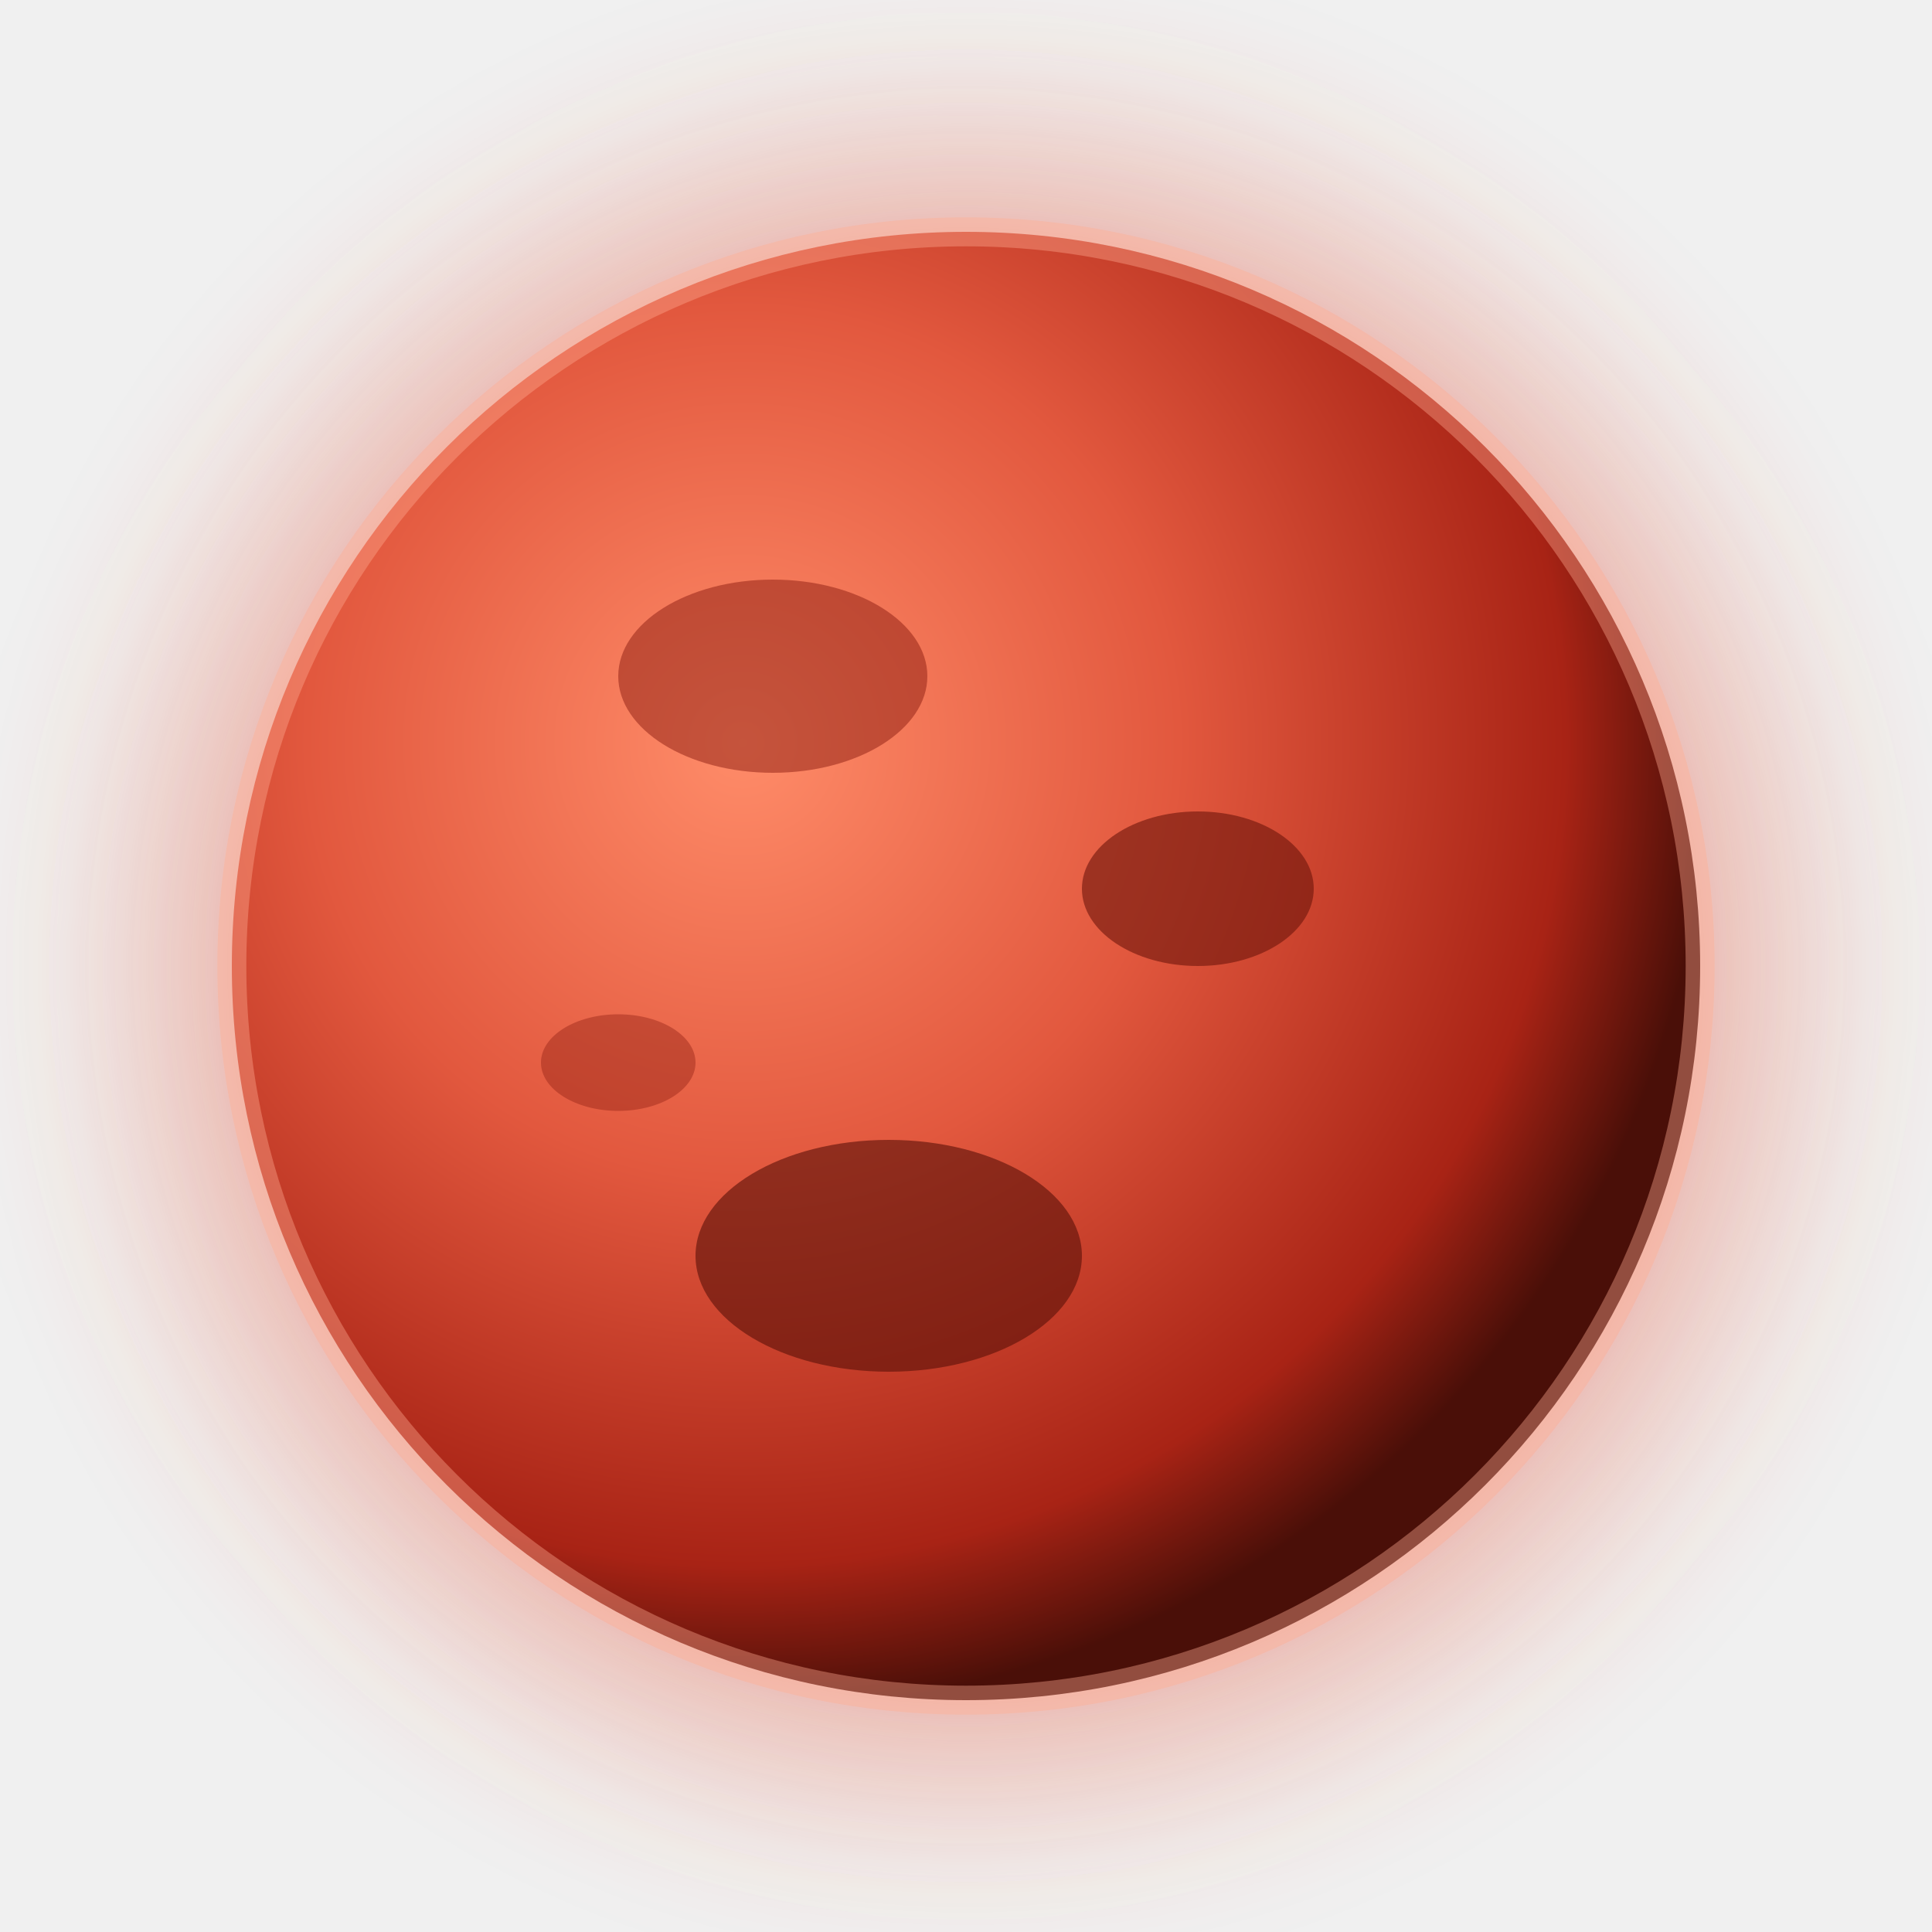
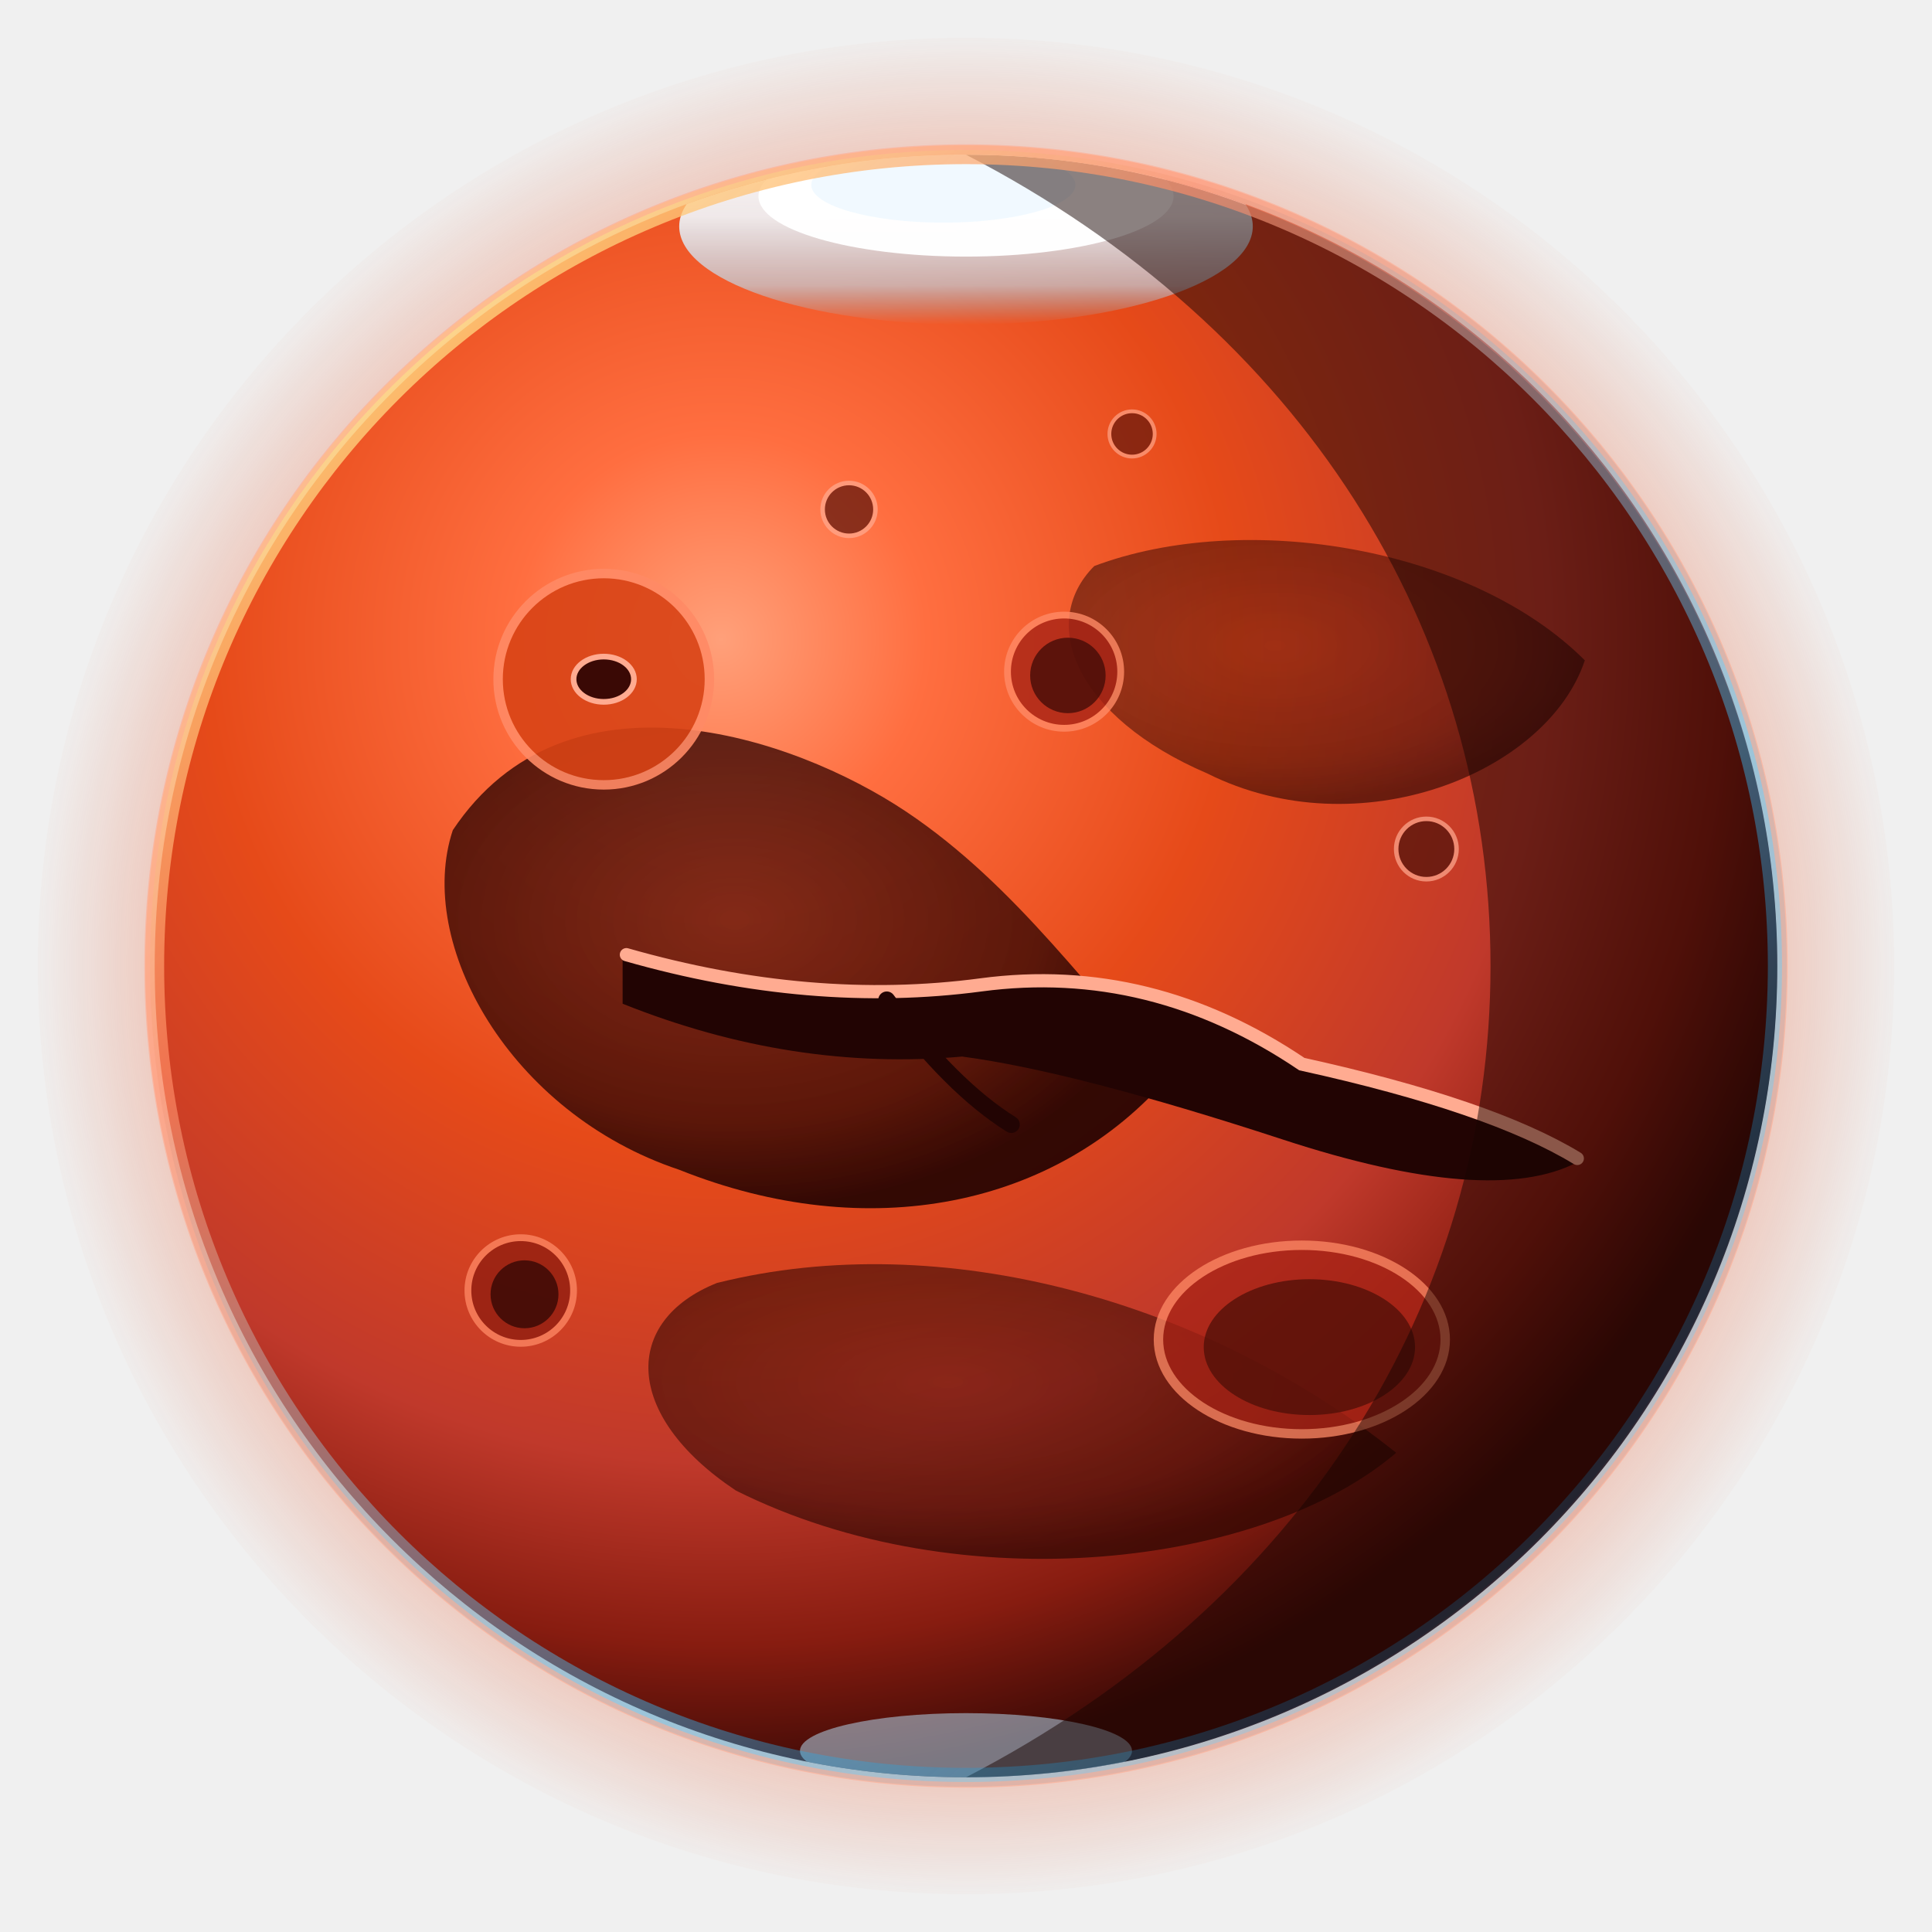
- <svg xmlns="http://www.w3.org/2000/svg" viewBox="0 0 100 100" width="100" height="100">
+ <svg xmlns="http://www.w3.org/2000/svg" viewBox="0 0 512 512" width="512" height="512">
  <defs>
-     <radialGradient id="marsGrad" cx="35%" cy="35%" r="65%">
-       <stop offset="0%" stop-color="#ff8c69" />
-       <stop offset="45%" stop-color="#e2583e" />
-       <stop offset="85%" stop-color="#a82315" />
-       <stop offset="100%" stop-color="#4a0f08" />
+     <radialGradient id="marsOuterGlow" cx="50%" cy="50%" r="50%">
+       <stop offset="76%" stop-color="#ff5722" stop-opacity="0.4" />
+       <stop offset="88%" stop-color="#e64a19" stop-opacity="0.2" />
+       <stop offset="100%" stop-color="#d84315" stop-opacity="0" />
    </radialGradient>
-     <radialGradient id="glowGrad" cx="50%" cy="50%" r="50%">
-       <stop offset="60%" stop-color="#e2583e" stop-opacity="0.6" />
-       <stop offset="100%" stop-color="#e2583e" stop-opacity="0" />
+     <radialGradient id="marsSphere" cx="35%" cy="30%" r="70%">
+       <stop offset="0%" stop-color="#ffa07a" />
+       <stop offset="18%" stop-color="#ff6e40" />
+       <stop offset="45%" stop-color="#e64a19" />
+       <stop offset="72%" stop-color="#c0392b" />
+       <stop offset="88%" stop-color="#871c10" />
+       <stop offset="100%" stop-color="#3d0a06" />
    </radialGradient>
-     <filter id="blur">
-       <feGaussianBlur stdDeviation="3" />
-     </filter>
+     <linearGradient id="marsLimb" x1="15%" y1="10%" x2="85%" y2="90%">
+       <stop offset="0%" stop-color="#ffe082" stop-opacity="0.9" />
+       <stop offset="25%" stop-color="#ff8a65" stop-opacity="0.75" />
+       <stop offset="70%" stop-color="#38bdf8" stop-opacity="0.5" />
+       <stop offset="100%" stop-color="#0284c7" stop-opacity="0.2" />
+     </linearGradient>
+     <linearGradient id="iceCapGrad" x1="50%" y1="0%" x2="50%" y2="100%">
+       <stop offset="0%" stop-color="#ffffff" stop-opacity="0.98" />
+       <stop offset="45%" stop-color="#f0f9ff" stop-opacity="0.9" />
+       <stop offset="80%" stop-color="#bae6fd" stop-opacity="0.6" />
+       <stop offset="100%" stop-color="#7dd3fc" stop-opacity="0" />
+     </linearGradient>
+     <radialGradient id="albedoGrad" cx="40%" cy="40%" r="60%">
+       <stop offset="0%" stop-color="#5c150c" stop-opacity="0.75" />
+       <stop offset="70%" stop-color="#420d06" stop-opacity="0.85" />
+       <stop offset="100%" stop-color="#2a0502" stop-opacity="0.95" />
+     </radialGradient>
+     <clipPath id="planetClip">
+       <circle cx="256" cy="256" r="215" />
+     </clipPath>
  </defs>
-   <circle cx="50" cy="50" r="48" fill="url(#glowGrad)" filter="url(#blur)" />
-   <circle cx="50" cy="50" r="38" fill="url(#marsGrad)" />
-   <ellipse cx="40" cy="35" rx="8" ry="5" fill="#8c1b0f" opacity="0.5" />
-   <ellipse cx="62" cy="46" rx="6" ry="4" fill="#6d140a" opacity="0.6" />
-   <ellipse cx="46" cy="65" rx="10" ry="6" fill="#580f07" opacity="0.6" />
-   <ellipse cx="32" cy="55" rx="4" ry="2.5" fill="#8c1b0f" opacity="0.4" />
-   <circle cx="50" cy="50" r="38" fill="none" stroke="#ffaa90" stroke-width="1.5" opacity="0.4" />
+   <circle cx="256" cy="256" r="246" fill="url(#marsOuterGlow)" />
+   <g clip-path="url(#planetClip)">
+     <circle cx="256" cy="256" r="215" fill="url(#marsSphere)" />
+     <path d="M 120 220 C 150 175, 210 195, 240 215 C 270 235, 290 265, 310 285 C 280 320, 230 330, 180 310 C 135 295, 110 250, 120 220 Z" fill="url(#albedoGrad)" />
+     <path d="M 290 150 C 330 135, 390 145, 420 175 C 410 205, 360 225, 320 205 C 285 190, 275 165, 290 150 Z" fill="url(#albedoGrad)" opacity="0.65" />
+     <path d="M 190 340 C 250 325, 320 345, 370 385 C 335 415, 255 425, 195 395 C 165 375, 165 350, 190 340 Z" fill="url(#albedoGrad)" opacity="0.75" />
+     <path d="M 165 254 Q 215 268 260 262 T 345 283 Q 395 294 418 308 Q 395 320 340 302 T 255 280 Q 210 284 165 266 Z" fill="#220403" />
+     <path d="M 166 253 Q 215 267 260 261 T 345 282 Q 395 293 418 307" stroke="#ffab91" stroke-width="3.5" stroke-linecap="round" fill="none" />
+     <path d="M 235 265 Q 252 288 268 298" stroke="#220403" stroke-width="4.5" stroke-linecap="round" fill="none" />
+     <path d="M 308 276 Q 325 294 342 300" stroke="#220403" stroke-width="3.5" stroke-linecap="round" fill="none" />
+     <circle cx="160" cy="180" r="28" fill="#d84315" stroke="#ff8a65" stroke-width="2.5" opacity="0.9" />
+     <ellipse cx="160" cy="180" rx="8" ry="6" fill="#3a0905" stroke="#ffab91" stroke-width="1.5" />
+     <ellipse cx="345" cy="355" rx="38" ry="25" fill="#a82315" stroke="#ff8a65" stroke-width="2.5" opacity="0.75" />
+     <ellipse cx="347" cy="357" rx="28" ry="18" fill="#470d06" opacity="0.7" />
+     <circle cx="138" cy="342" r="14" fill="#8c1b0f" stroke="#ff8a65" stroke-width="1.8" opacity="0.75" />
+     <circle cx="139" cy="343" r="9" fill="#2d0603" opacity="0.75" />
+     <circle cx="282" cy="178" r="15" fill="#a82315" stroke="#ff8a65" stroke-width="1.8" opacity="0.8" />
+     <circle cx="283" cy="179" r="10" fill="#3d0a06" opacity="0.75" />
+     <circle cx="225" cy="135" r="7" fill="#581109" stroke="#ffab91" stroke-width="1.2" opacity="0.7" />
+     <circle cx="378" cy="225" r="8" fill="#4a0f08" stroke="#ffab91" stroke-width="1.2" opacity="0.7" />
+     <circle cx="300" cy="115" r="6" fill="#581109" stroke="#ffab91" stroke-width="1" opacity="0.65" />
+     <ellipse cx="256" cy="60" rx="76" ry="26" fill="url(#iceCapGrad)" />
+     <ellipse cx="256" cy="52" rx="55" ry="16" fill="#ffffff" opacity="0.98" />
+     <ellipse cx="250" cy="49" rx="35" ry="10" fill="#f0f9ff" opacity="0.95" />
+     <ellipse cx="256" cy="464" rx="44" ry="10" fill="#bae6fd" opacity="0.5" />
+     <path d="M 256 41 C 374 41 471 138 471 256 C 471 374 374 471 256 471 C 345 425 395 345 395 256 C 395 167 345 87 256 41 Z" fill="#180402" opacity="0.5" />
+   </g>
+   <circle cx="256" cy="256" r="215" fill="none" stroke="url(#marsLimb)" stroke-width="5" opacity="0.9" />
+   <circle cx="256" cy="256" r="217" fill="none" stroke="#ffab91" stroke-width="1.5" opacity="0.6" />
</svg>
